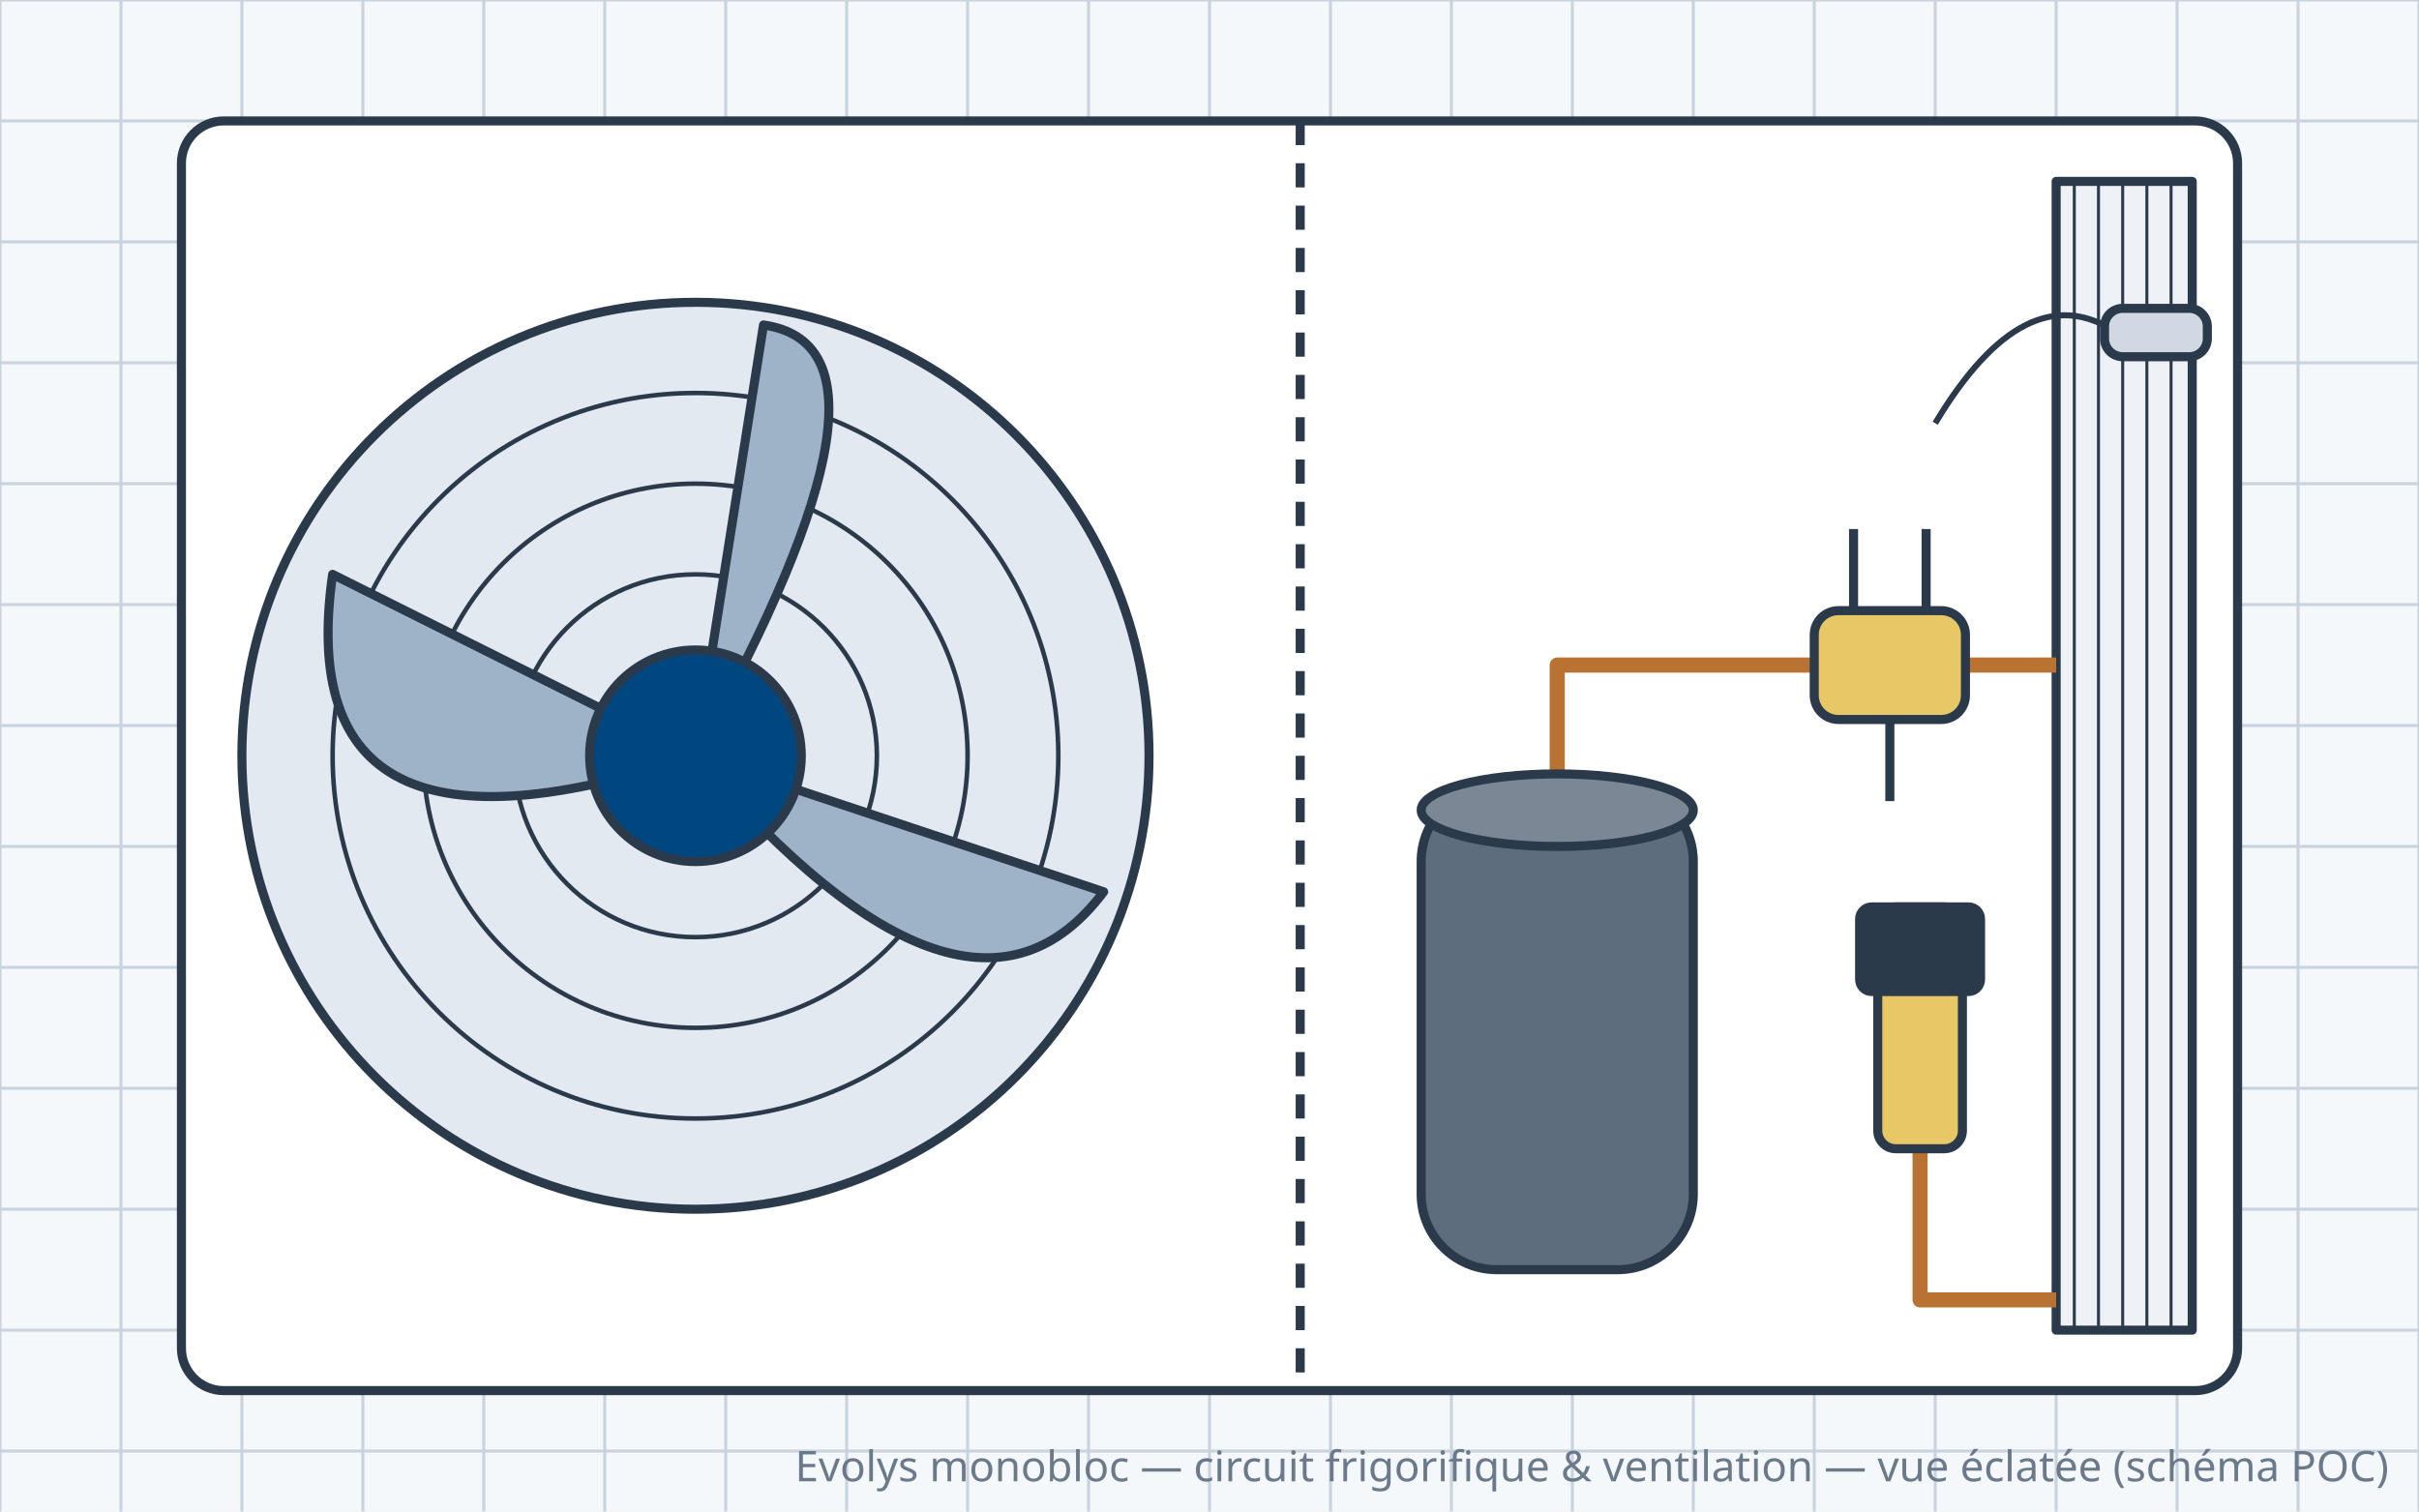
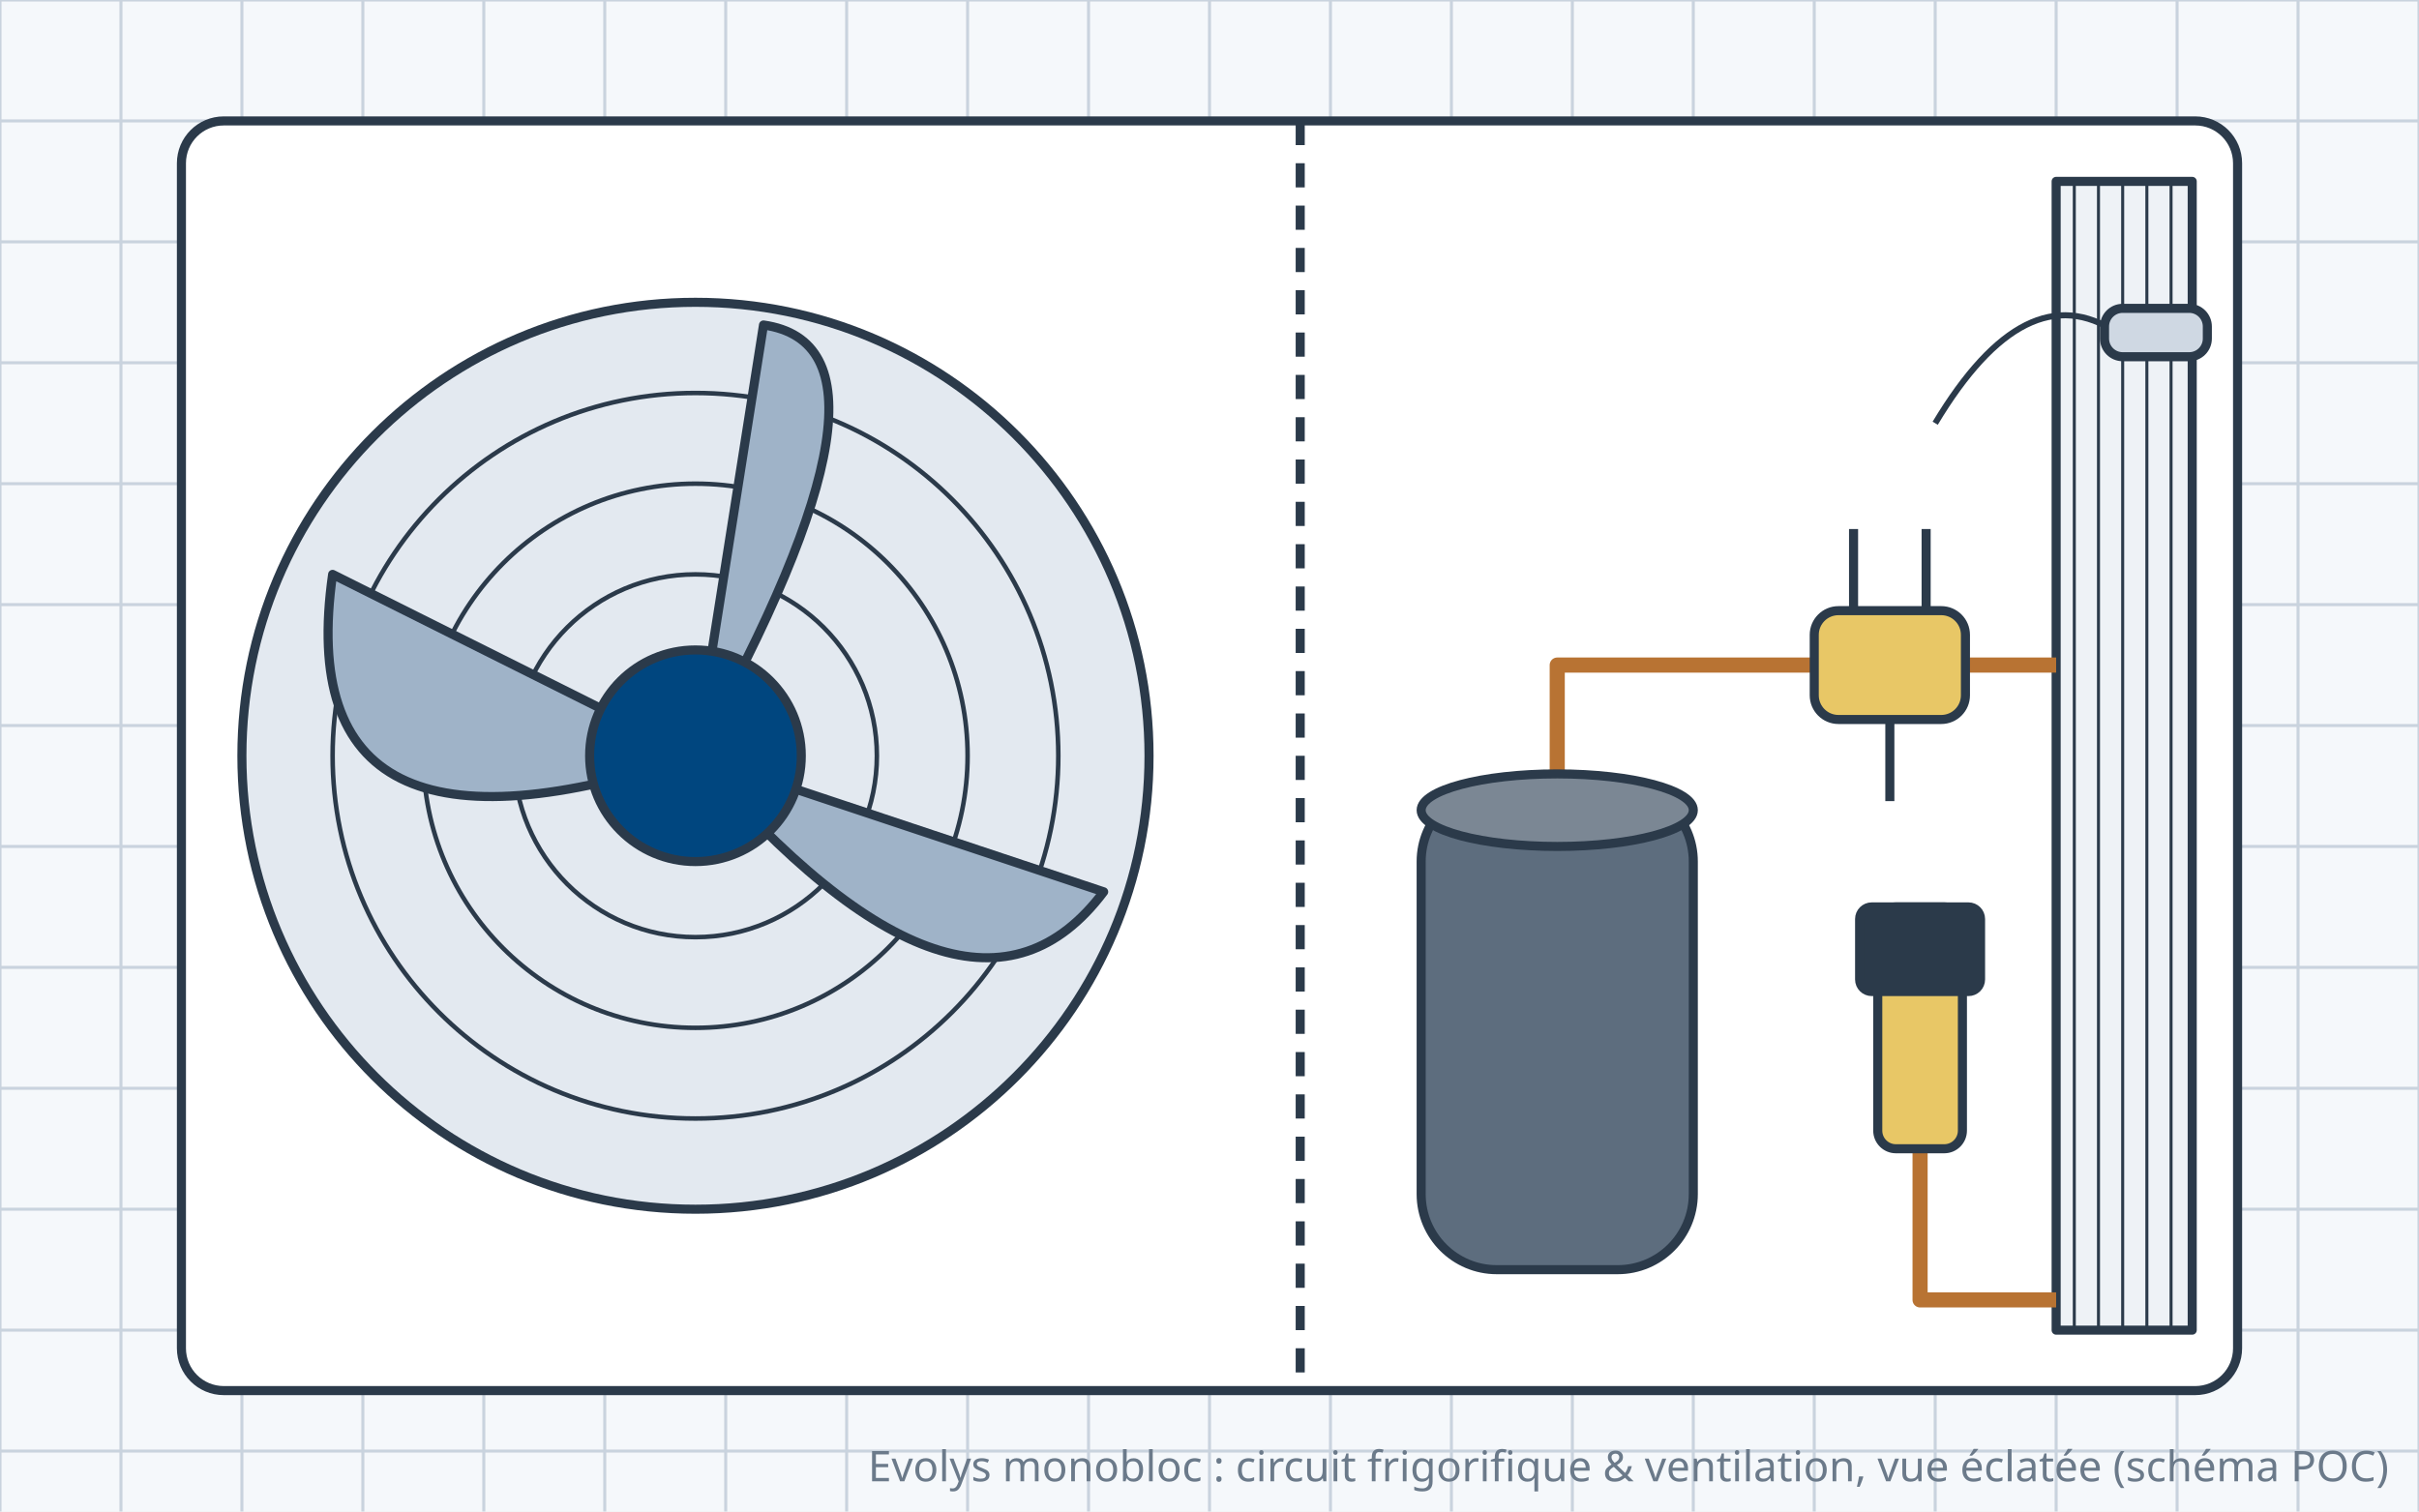
<svg xmlns="http://www.w3.org/2000/svg" viewBox="0 0 800 500" font-family="sans-serif">
  <rect width="800" height="500" fill="#f5f8fb" />
  <g fill="none" stroke="#c9d3de" stroke-width="1">
    <line x1="0" y1="0" x2="0" y2="500" />
    <line x1="40" y1="0" x2="40" y2="500" />
    <line x1="80" y1="0" x2="80" y2="500" />
    <line x1="120" y1="0" x2="120" y2="500" />
    <line x1="160" y1="0" x2="160" y2="500" />
    <line x1="200" y1="0" x2="200" y2="500" />
    <line x1="240" y1="0" x2="240" y2="500" />
    <line x1="280" y1="0" x2="280" y2="500" />
    <line x1="320" y1="0" x2="320" y2="500" />
    <line x1="360" y1="0" x2="360" y2="500" />
    <line x1="400" y1="0" x2="400" y2="500" />
    <line x1="440" y1="0" x2="440" y2="500" />
    <line x1="480" y1="0" x2="480" y2="500" />
    <line x1="520" y1="0" x2="520" y2="500" />
    <line x1="560" y1="0" x2="560" y2="500" />
    <line x1="600" y1="0" x2="600" y2="500" />
    <line x1="640" y1="0" x2="640" y2="500" />
    <line x1="680" y1="0" x2="680" y2="500" />
    <line x1="720" y1="0" x2="720" y2="500" />
    <line x1="760" y1="0" x2="760" y2="500" />
    <line x1="800" y1="0" x2="800" y2="500" />
    <line x1="0" y1="0" x2="800" y2="0" />
    <line x1="0" y1="40" x2="800" y2="40" />
    <line x1="0" y1="80" x2="800" y2="80" />
    <line x1="0" y1="120" x2="800" y2="120" />
    <line x1="0" y1="160" x2="800" y2="160" />
    <line x1="0" y1="200" x2="800" y2="200" />
    <line x1="0" y1="240" x2="800" y2="240" />
    <line x1="0" y1="280" x2="800" y2="280" />
    <line x1="0" y1="320" x2="800" y2="320" />
    <line x1="0" y1="360" x2="800" y2="360" />
    <line x1="0" y1="400" x2="800" y2="400" />
    <line x1="0" y1="440" x2="800" y2="440" />
    <line x1="0" y1="480" x2="800" y2="480" />
  </g>
  <g stroke="#2b3a4a" stroke-width="3" stroke-linejoin="round" fill="#ffffff">
    <rect x="60" y="40" width="680" height="420" rx="14" fill="#ffffff" />
    <line x1="430" y1="40" x2="430" y2="460" stroke-dasharray="8 6" />
    <rect x="680" y="60" width="45" height="380" fill="#eef2f6" />
    <line x1="686" y1="60" x2="686" y2="440" stroke-width="1" />
    <line x1="694" y1="60" x2="694" y2="440" stroke-width="1" />
    <line x1="702" y1="60" x2="702" y2="440" stroke-width="1" />
    <line x1="710" y1="60" x2="710" y2="440" stroke-width="1" />
    <line x1="718" y1="60" x2="718" y2="440" stroke-width="1" />
    <circle cx="230" cy="250" r="150" fill="#e3e9f0" />
    <circle cx="230" cy="250" r="120" fill="none" stroke-width="1.5" />
    <circle cx="230" cy="250" r="90" fill="none" stroke-width="1.5" />
    <circle cx="230" cy="250" r="60" fill="none" stroke-width="1.5" />
    <path d="M230 250 Q305.0 115.0 252.5 107.5 Z M230 250 Q320.0 355.0 365.0 295.0 Z M230 250 Q95.0 295.0 110.0 190.0 Z" fill="#9fb3c8" />
    <circle cx="230" cy="250" r="35" fill="#00467f" />
    <polyline points="515,260 515,220 600,220" fill="none" stroke="#b87333" stroke-width="5" />
    <polyline points="650,220 680,220" fill="none" stroke="#b87333" stroke-width="5" />
    <polyline points="635,380 635,430 680,430" fill="none" stroke="#b87333" stroke-width="5" />
    <rect x="470" y="260" width="90" height="160" rx="25" fill="#5d6d7e" />
    <ellipse cx="515" cy="268" rx="45" ry="12" fill="#7b8794" />
    <rect x="600" y="202" width="50" height="36" rx="8" fill="#e8c766" />
    <line x1="613" y1="202" x2="613" y2="175" />
    <line x1="637" y1="202" x2="637" y2="175" />
    <line x1="625" y1="238" x2="625" y2="265" />
    <rect x="621" y="300" width="28" height="80" rx="6" fill="#e8c766" />
    <rect x="615" y="300" width="40" height="28" rx="4" fill="#2b3a4a" />
    <path d="M640 140 Q670 90 700 110" fill="none" stroke-width="2" />
    <rect x="696" y="102" width="34" height="16" rx="6" fill="#cfd8e3" />
  </g>
-   <text x="790" y="490" text-anchor="end" font-size="14" fill="#6b7a8a">Evolys monobloc — circuit frigorifique &amp; ventilation — vue éclatée (schéma POC)</text>
+   <text x="790" y="490" text-anchor="end" font-size="14" fill="#6b7a8a">Evolys monobloc : circuit frigorifique &amp; ventilation, vue éclatée (schéma POC)</text>
</svg>
